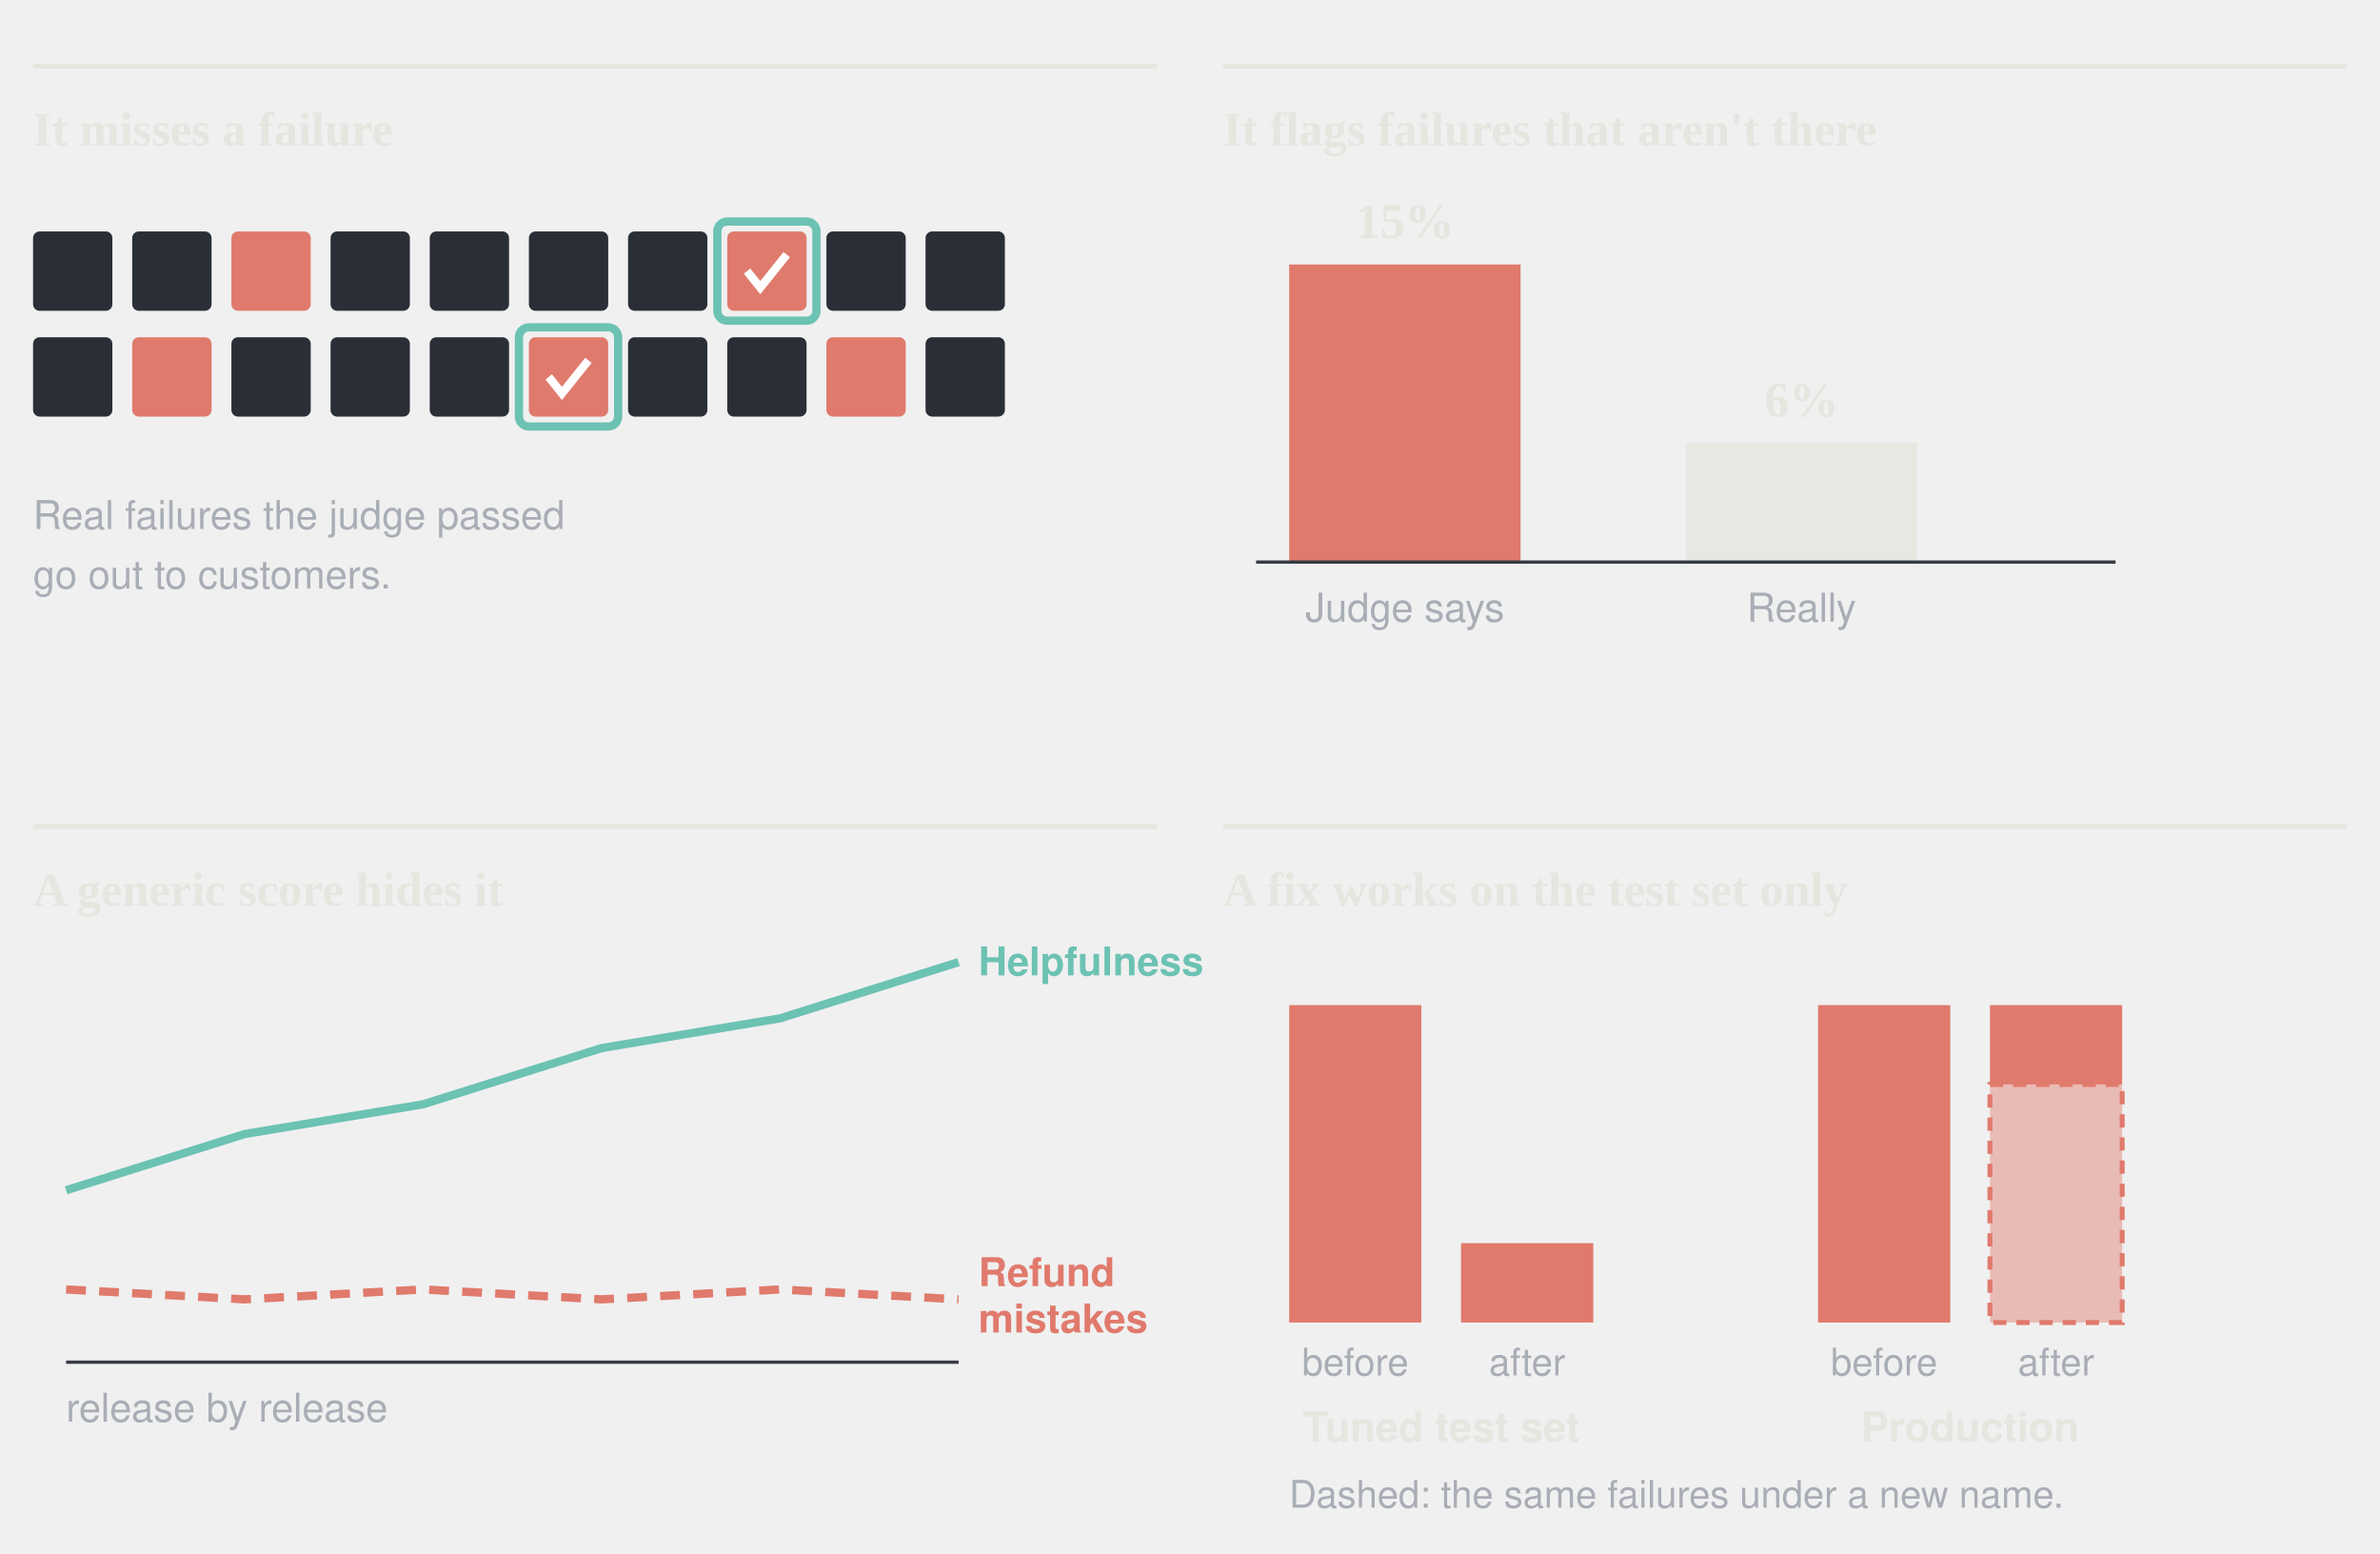
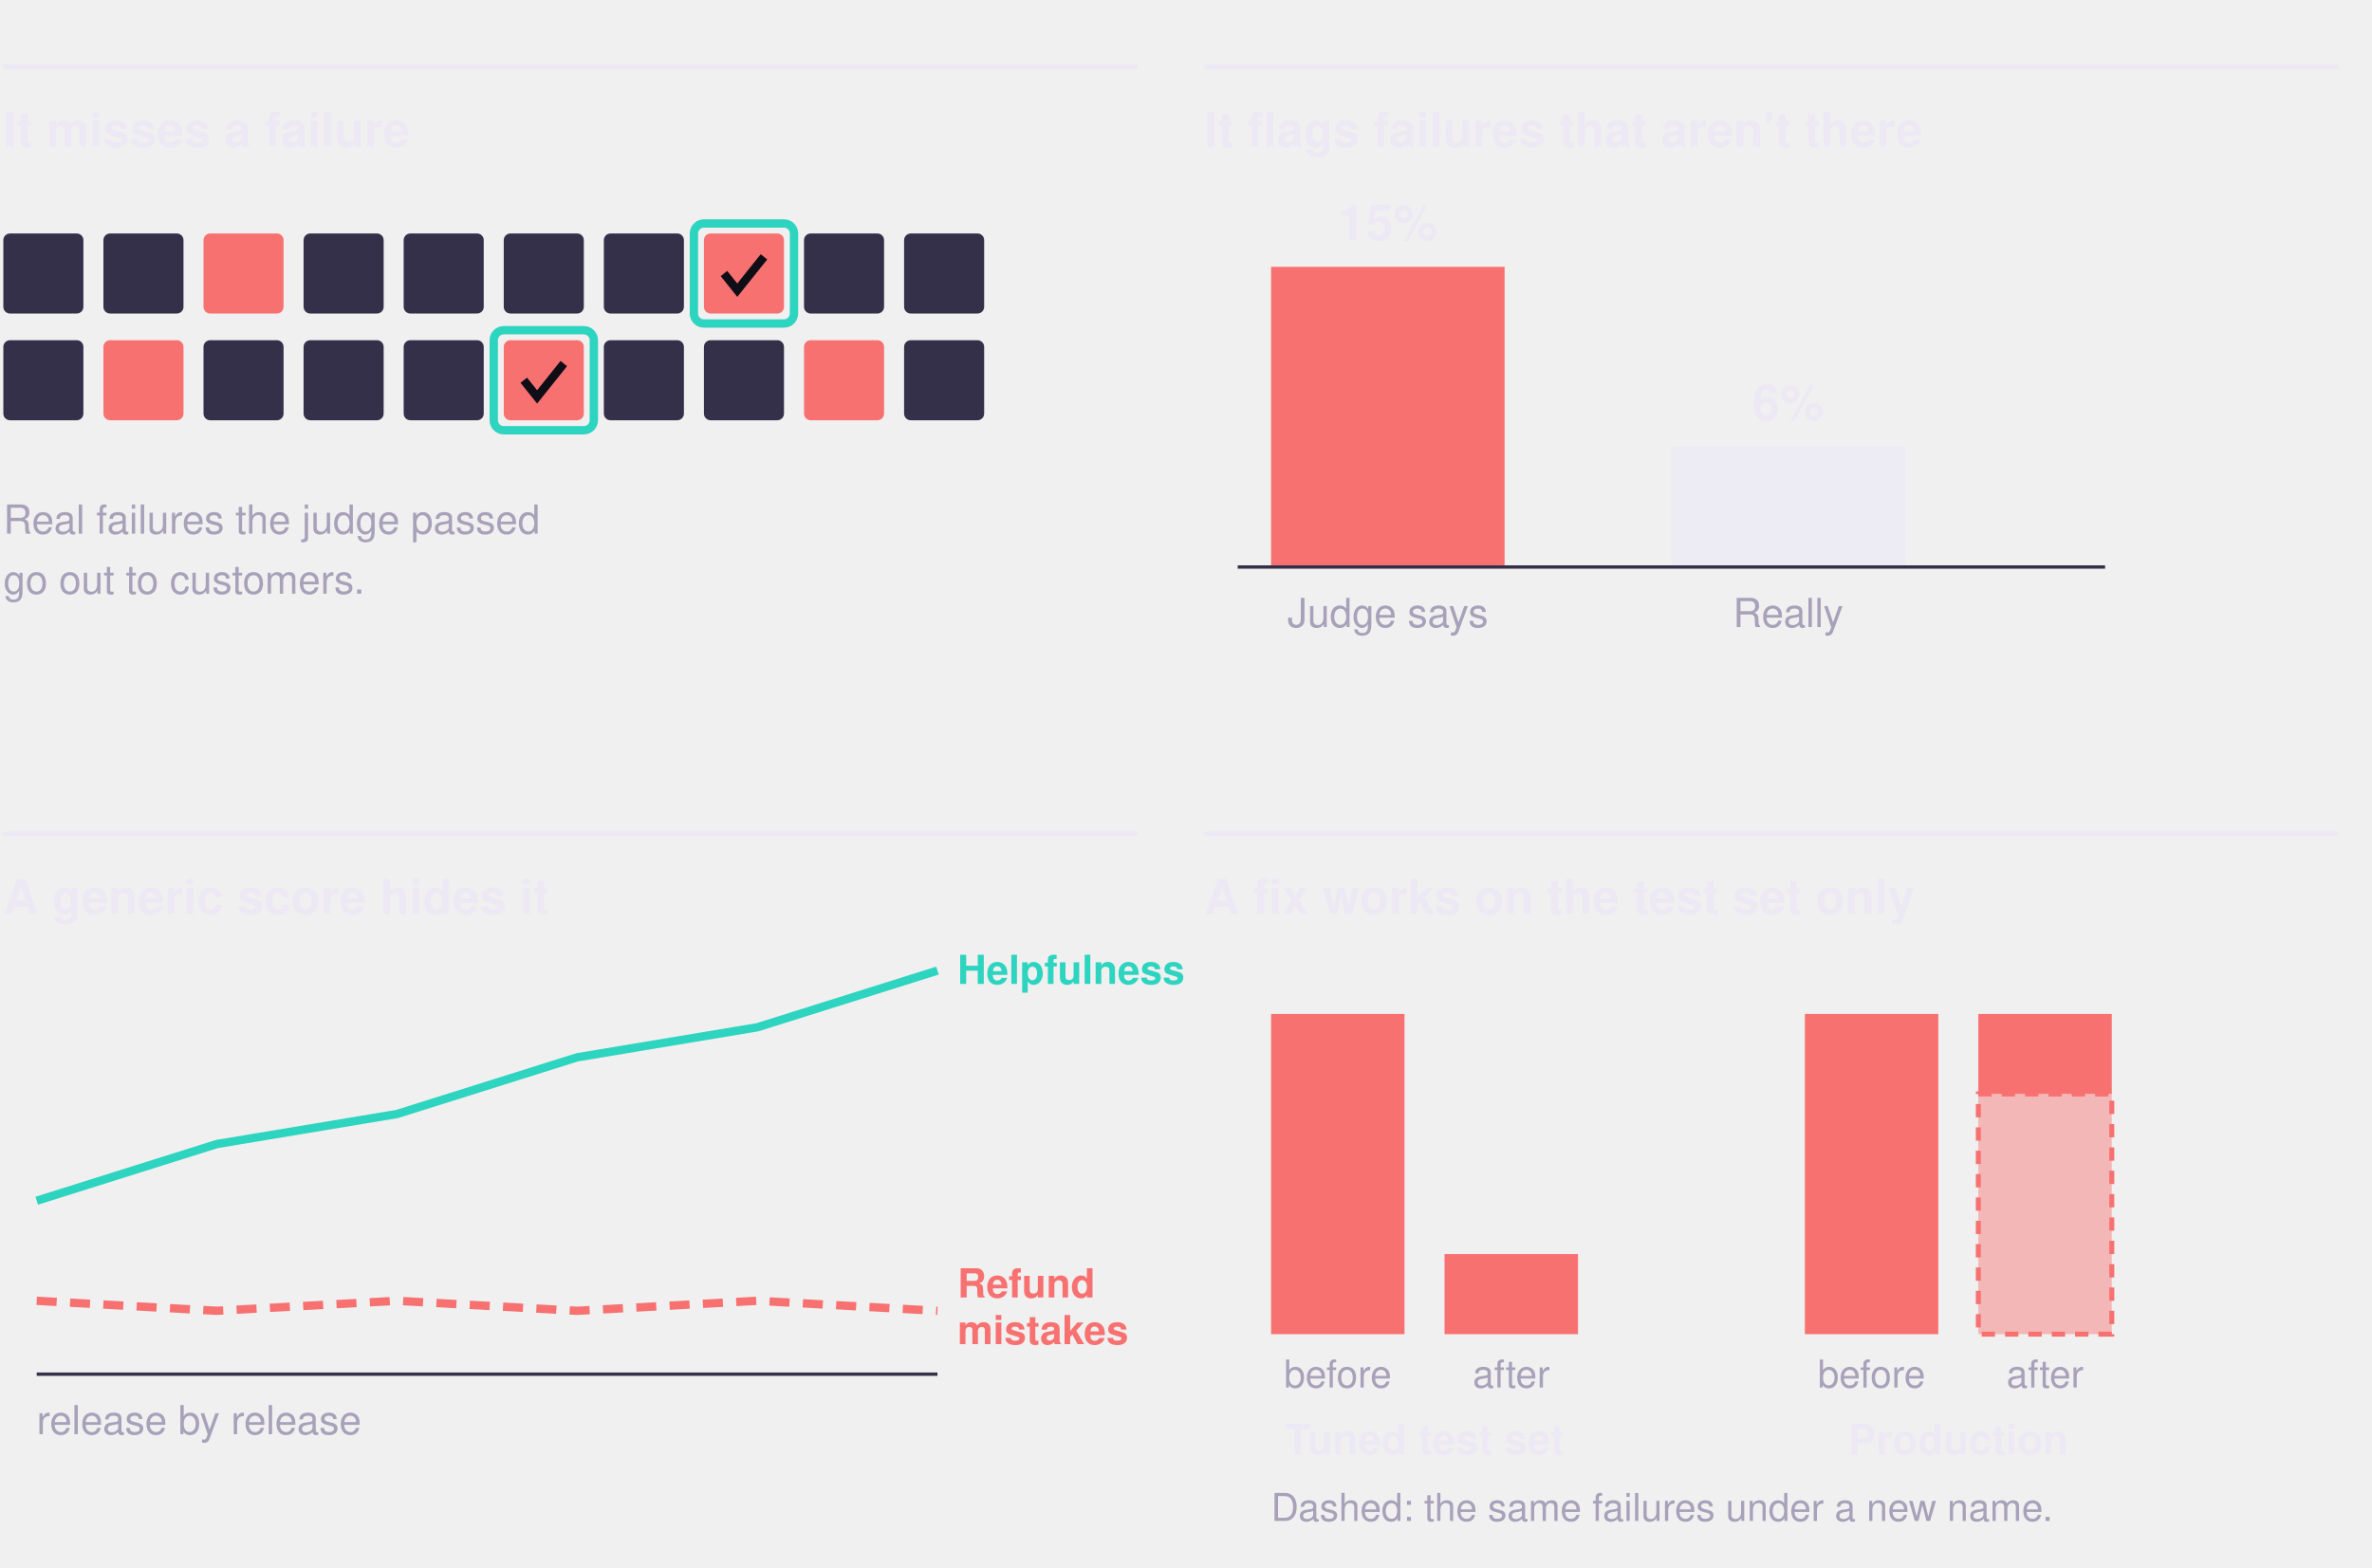
- <svg xmlns="http://www.w3.org/2000/svg" viewBox="0 0 720 470" width="720" height="470" role="img" aria-labelledby="t d">
-   <line x1="10" y1="20" x2="350" y2="20" stroke="#e6e5df" stroke-width="1.5" />
-   <text x="10" y="44" fill="#e6e5df" font-family="Source Serif 4, Georgia, serif" font-size="14.5" font-weight="600" text-anchor="start">It misses a failure</text>
-   <line x1="370" y1="20" x2="710" y2="20" stroke="#e6e5df" stroke-width="1.5" />
-   <text x="370" y="44" fill="#e6e5df" font-family="Source Serif 4, Georgia, serif" font-size="14.5" font-weight="600" text-anchor="start">It flags failures that aren't there</text>
-   <line x1="10" y1="250" x2="350" y2="250" stroke="#e6e5df" stroke-width="1.5" />
-   <text x="10" y="274" fill="#e6e5df" font-family="Source Serif 4, Georgia, serif" font-size="14.5" font-weight="600" text-anchor="start">A generic score hides it</text>
-   <line x1="370" y1="250" x2="710" y2="250" stroke="#e6e5df" stroke-width="1.5" />
-   <text x="370" y="274" fill="#e6e5df" font-family="Source Serif 4, Georgia, serif" font-size="14.5" font-weight="600" text-anchor="start">A fix works on the test set only</text>
-   <rect x="10" y="70" width="24" height="24" rx="2" fill="#2a2f37" />
-   <rect x="40" y="70" width="24" height="24" rx="2" fill="#2a2f37" />
-   <rect x="70" y="70" width="24" height="24" rx="2" fill="#e07a6c" />
-   <rect x="100" y="70" width="24" height="24" rx="2" fill="#2a2f37" />
-   <rect x="130" y="70" width="24" height="24" rx="2" fill="#2a2f37" />
-   <rect x="160" y="70" width="24" height="24" rx="2" fill="#2a2f37" />
-   <rect x="190" y="70" width="24" height="24" rx="2" fill="#2a2f37" />
-   <rect x="220" y="70" width="24" height="24" rx="2" fill="#e07a6c" />
-   <rect x="217" y="67" width="30" height="30" rx="3" fill="none" stroke="#6cc2b3" stroke-width="2.5" />
-   <path d="M226 82 l4 5 l8 -10" stroke="#ffffff" stroke-width="2.5" fill="none" />
-   <rect x="250" y="70" width="24" height="24" rx="2" fill="#2a2f37" />
-   <rect x="280" y="70" width="24" height="24" rx="2" fill="#2a2f37" />
-   <rect x="10" y="102" width="24" height="24" rx="2" fill="#2a2f37" />
-   <rect x="40" y="102" width="24" height="24" rx="2" fill="#e07a6c" />
-   <rect x="70" y="102" width="24" height="24" rx="2" fill="#2a2f37" />
-   <rect x="100" y="102" width="24" height="24" rx="2" fill="#2a2f37" />
-   <rect x="130" y="102" width="24" height="24" rx="2" fill="#2a2f37" />
-   <rect x="160" y="102" width="24" height="24" rx="2" fill="#e07a6c" />
-   <rect x="157" y="99" width="30" height="30" rx="3" fill="none" stroke="#6cc2b3" stroke-width="2.5" />
-   <path d="M166 114 l4 5 l8 -10" stroke="#ffffff" stroke-width="2.5" fill="none" />
-   <rect x="190" y="102" width="24" height="24" rx="2" fill="#2a2f37" />
-   <rect x="220" y="102" width="24" height="24" rx="2" fill="#2a2f37" />
-   <rect x="250" y="102" width="24" height="24" rx="2" fill="#e07a6c" />
-   <rect x="280" y="102" width="24" height="24" rx="2" fill="#2a2f37" />
-   <text x="10" y="160" fill="#a9adb5" font-family="IBM Plex Sans, -apple-system, Segoe UI, Helvetica, Arial, sans-serif" font-size="12" font-weight="400" text-anchor="start">Real failures the judge passed</text>
-   <text x="10" y="178" fill="#a9adb5" font-family="IBM Plex Sans, -apple-system, Segoe UI, Helvetica, Arial, sans-serif" font-size="12" font-weight="400" text-anchor="start">go out to customers.</text>
-   <rect x="390" y="80" width="70" height="90" fill="#e07a6c" opacity="1" />
-   <text x="425" y="72" fill="#e6e5df" font-family="Source Serif 4, Georgia, serif" font-size="15" font-weight="600" text-anchor="middle">15%</text>
-   <text x="425" y="188" fill="#a9adb5" font-family="IBM Plex Sans, -apple-system, Segoe UI, Helvetica, Arial, sans-serif" font-size="12" font-weight="400" text-anchor="middle">Judge says</text>
-   <rect x="510" y="134" width="70" height="36" fill="#e6e5df" opacity="0.75" />
-   <text x="545" y="126" fill="#e6e5df" font-family="Source Serif 4, Georgia, serif" font-size="15" font-weight="600" text-anchor="middle">6%</text>
-   <text x="545" y="188" fill="#a9adb5" font-family="IBM Plex Sans, -apple-system, Segoe UI, Helvetica, Arial, sans-serif" font-size="12" font-weight="400" text-anchor="middle">Really</text>
-   <line x1="380" y1="170" x2="640" y2="170" stroke="#363b44" />
-   <line x1="20" y1="412" x2="290" y2="412" stroke="#363b44" />
-   <polyline points="20,360 74,343 128,334 182,317 236,308 290,291" fill="none" stroke="#6cc2b3" stroke-width="2.5" />
-   <polyline points="20,390 74,393 128,390 182,393 236,390 290,393" fill="none" stroke="#e07a6c" stroke-width="2.5" stroke-dasharray="6 4" />
-   <text x="296" y="295" fill="#6cc2b3" font-family="IBM Plex Sans, -apple-system, Segoe UI, Helvetica, Arial, sans-serif" font-size="12" font-weight="600" text-anchor="start">Helpfulness</text>
-   <text x="296" y="389" fill="#e07a6c" font-family="IBM Plex Sans, -apple-system, Segoe UI, Helvetica, Arial, sans-serif" font-size="12" font-weight="600" text-anchor="start">Refund</text>
-   <text x="296" y="403" fill="#e07a6c" font-family="IBM Plex Sans, -apple-system, Segoe UI, Helvetica, Arial, sans-serif" font-size="12" font-weight="600" text-anchor="start">mistakes</text>
-   <text x="20" y="430" fill="#a9adb5" font-family="IBM Plex Sans, -apple-system, Segoe UI, Helvetica, Arial, sans-serif" font-size="12" font-weight="400" text-anchor="start">release by release</text>
-   <rect x="390" y="304" width="40" height="96" fill="#e07a6c" />
-   <text x="410" y="416" fill="#a9adb5" font-family="IBM Plex Sans, -apple-system, Segoe UI, Helvetica, Arial, sans-serif" font-size="11.5" font-weight="400" text-anchor="middle">before</text>
-   <rect x="442" y="376" width="40" height="24" fill="#e07a6c" />
-   <text x="462" y="416" fill="#a9adb5" font-family="IBM Plex Sans, -apple-system, Segoe UI, Helvetica, Arial, sans-serif" font-size="11.5" font-weight="400" text-anchor="middle">after</text>
-   <text x="436" y="436" fill="#e6e5df" font-family="IBM Plex Sans, -apple-system, Segoe UI, Helvetica, Arial, sans-serif" font-size="12.5" font-weight="600" text-anchor="middle">Tuned test set</text>
-   <rect x="550" y="304" width="40" height="96" fill="#e07a6c" />
-   <text x="570" y="416" fill="#a9adb5" font-family="IBM Plex Sans, -apple-system, Segoe UI, Helvetica, Arial, sans-serif" font-size="11.5" font-weight="400" text-anchor="middle">before</text>
-   <rect x="602" y="304" width="40" height="24" fill="#e07a6c" />
-   <rect x="602" y="328" width="40" height="72" fill="#e07a6c" opacity="0.45" />
-   <rect x="602" y="328" width="40" height="72" fill="none" stroke="#e07a6c" stroke-width="1.5" stroke-dasharray="4 3" />
-   <text x="622" y="416" fill="#a9adb5" font-family="IBM Plex Sans, -apple-system, Segoe UI, Helvetica, Arial, sans-serif" font-size="11.5" font-weight="400" text-anchor="middle">after</text>
-   <text x="596" y="436" fill="#e6e5df" font-family="IBM Plex Sans, -apple-system, Segoe UI, Helvetica, Arial, sans-serif" font-size="12.5" font-weight="600" text-anchor="middle">Production</text>
-   <text x="390" y="456" fill="#a9adb5" font-family="IBM Plex Sans, -apple-system, Segoe UI, Helvetica, Arial, sans-serif" font-size="11.5" font-weight="400" text-anchor="start">Dashed: the same failures under a new name.</text>
+ <svg xmlns="http://www.w3.org/2000/svg" viewBox="9 0 711 470" width="711" height="470" role="img" aria-labelledby="t d">
+   <line x1="10" y1="20" x2="350" y2="20" stroke="#ece9f4" stroke-width="1.5" />
+   <text x="10" y="44" fill="#ece9f4" font-family="Geist, system-ui, -apple-system, 'Segoe UI', Helvetica, Arial, sans-serif" font-size="14.5" font-weight="600" text-anchor="start">It misses a failure</text>
+   <line x1="370" y1="20" x2="710" y2="20" stroke="#ece9f4" stroke-width="1.5" />
+   <text x="370" y="44" fill="#ece9f4" font-family="Geist, system-ui, -apple-system, 'Segoe UI', Helvetica, Arial, sans-serif" font-size="14.5" font-weight="600" text-anchor="start">It flags failures that aren't there</text>
+   <line x1="10" y1="250" x2="350" y2="250" stroke="#ece9f4" stroke-width="1.5" />
+   <text x="10" y="274" fill="#ece9f4" font-family="Geist, system-ui, -apple-system, 'Segoe UI', Helvetica, Arial, sans-serif" font-size="14.5" font-weight="600" text-anchor="start">A generic score hides it</text>
+   <line x1="370" y1="250" x2="710" y2="250" stroke="#ece9f4" stroke-width="1.5" />
+   <text x="370" y="274" fill="#ece9f4" font-family="Geist, system-ui, -apple-system, 'Segoe UI', Helvetica, Arial, sans-serif" font-size="14.5" font-weight="600" text-anchor="start">A fix works on the test set only</text>
+   <rect x="10" y="70" width="24" height="24" rx="2" fill="#34304a" />
+   <rect x="40" y="70" width="24" height="24" rx="2" fill="#34304a" />
+   <rect x="70" y="70" width="24" height="24" rx="2" fill="#f87171" />
+   <rect x="100" y="70" width="24" height="24" rx="2" fill="#34304a" />
+   <rect x="130" y="70" width="24" height="24" rx="2" fill="#34304a" />
+   <rect x="160" y="70" width="24" height="24" rx="2" fill="#34304a" />
+   <rect x="190" y="70" width="24" height="24" rx="2" fill="#34304a" />
+   <rect x="220" y="70" width="24" height="24" rx="2" fill="#f87171" />
+   <rect x="217" y="67" width="30" height="30" rx="3" fill="none" stroke="#2dd4bf" stroke-width="2.5" />
+   <path d="M226 82 l4 5 l8 -10" stroke="#0f0d15" stroke-width="2.5" fill="none" />
+   <rect x="250" y="70" width="24" height="24" rx="2" fill="#34304a" />
+   <rect x="280" y="70" width="24" height="24" rx="2" fill="#34304a" />
+   <rect x="10" y="102" width="24" height="24" rx="2" fill="#34304a" />
+   <rect x="40" y="102" width="24" height="24" rx="2" fill="#f87171" />
+   <rect x="70" y="102" width="24" height="24" rx="2" fill="#34304a" />
+   <rect x="100" y="102" width="24" height="24" rx="2" fill="#34304a" />
+   <rect x="130" y="102" width="24" height="24" rx="2" fill="#34304a" />
+   <rect x="160" y="102" width="24" height="24" rx="2" fill="#f87171" />
+   <rect x="157" y="99" width="30" height="30" rx="3" fill="none" stroke="#2dd4bf" stroke-width="2.5" />
+   <path d="M166 114 l4 5 l8 -10" stroke="#0f0d15" stroke-width="2.5" fill="none" />
+   <rect x="190" y="102" width="24" height="24" rx="2" fill="#34304a" />
+   <rect x="220" y="102" width="24" height="24" rx="2" fill="#34304a" />
+   <rect x="250" y="102" width="24" height="24" rx="2" fill="#f87171" />
+   <rect x="280" y="102" width="24" height="24" rx="2" fill="#34304a" />
+   <text x="10" y="160" fill="#a7a1b9" font-family="Geist, system-ui, -apple-system, 'Segoe UI', Helvetica, Arial, sans-serif" font-size="12" font-weight="400" text-anchor="start">Real failures the judge passed</text>
+   <text x="10" y="178" fill="#a7a1b9" font-family="Geist, system-ui, -apple-system, 'Segoe UI', Helvetica, Arial, sans-serif" font-size="12" font-weight="400" text-anchor="start">go out to customers.</text>
+   <rect x="390" y="80" width="70" height="90" fill="#f87171" opacity="1" />
+   <text x="425" y="72" fill="#ece9f4" font-family="Geist, system-ui, -apple-system, 'Segoe UI', Helvetica, Arial, sans-serif" font-size="15" font-weight="600" text-anchor="middle">15%</text>
+   <text x="425" y="188" fill="#a7a1b9" font-family="Geist, system-ui, -apple-system, 'Segoe UI', Helvetica, Arial, sans-serif" font-size="12" font-weight="400" text-anchor="middle">Judge says</text>
+   <rect x="510" y="134" width="70" height="36" fill="#ece9f4" opacity="0.75" />
+   <text x="545" y="126" fill="#ece9f4" font-family="Geist, system-ui, -apple-system, 'Segoe UI', Helvetica, Arial, sans-serif" font-size="15" font-weight="600" text-anchor="middle">6%</text>
+   <text x="545" y="188" fill="#a7a1b9" font-family="Geist, system-ui, -apple-system, 'Segoe UI', Helvetica, Arial, sans-serif" font-size="12" font-weight="400" text-anchor="middle">Really</text>
+   <line x1="380" y1="170" x2="640" y2="170" stroke="#34304a" />
+   <line x1="20" y1="412" x2="290" y2="412" stroke="#34304a" />
+   <polyline points="20,360 74,343 128,334 182,317 236,308 290,291" fill="none" stroke="#2dd4bf" stroke-width="2.5" />
+   <polyline points="20,390 74,393 128,390 182,393 236,390 290,393" fill="none" stroke="#f87171" stroke-width="2.5" stroke-dasharray="6 4" />
+   <text x="296" y="295" fill="#2dd4bf" font-family="Geist, system-ui, -apple-system, 'Segoe UI', Helvetica, Arial, sans-serif" font-size="12" font-weight="600" text-anchor="start">Helpfulness</text>
+   <text x="296" y="389" fill="#f87171" font-family="Geist, system-ui, -apple-system, 'Segoe UI', Helvetica, Arial, sans-serif" font-size="12" font-weight="600" text-anchor="start">Refund</text>
+   <text x="296" y="403" fill="#f87171" font-family="Geist, system-ui, -apple-system, 'Segoe UI', Helvetica, Arial, sans-serif" font-size="12" font-weight="600" text-anchor="start">mistakes</text>
+   <text x="20" y="430" fill="#a7a1b9" font-family="Geist, system-ui, -apple-system, 'Segoe UI', Helvetica, Arial, sans-serif" font-size="12" font-weight="400" text-anchor="start">release by release</text>
+   <rect x="390" y="304" width="40" height="96" fill="#f87171" />
+   <text x="410" y="416" fill="#a7a1b9" font-family="Geist, system-ui, -apple-system, 'Segoe UI', Helvetica, Arial, sans-serif" font-size="11.5" font-weight="400" text-anchor="middle">before</text>
+   <rect x="442" y="376" width="40" height="24" fill="#f87171" />
+   <text x="462" y="416" fill="#a7a1b9" font-family="Geist, system-ui, -apple-system, 'Segoe UI', Helvetica, Arial, sans-serif" font-size="11.5" font-weight="400" text-anchor="middle">after</text>
+   <text x="436" y="436" fill="#ece9f4" font-family="Geist, system-ui, -apple-system, 'Segoe UI', Helvetica, Arial, sans-serif" font-size="12.5" font-weight="600" text-anchor="middle">Tuned test set</text>
+   <rect x="550" y="304" width="40" height="96" fill="#f87171" />
+   <text x="570" y="416" fill="#a7a1b9" font-family="Geist, system-ui, -apple-system, 'Segoe UI', Helvetica, Arial, sans-serif" font-size="11.5" font-weight="400" text-anchor="middle">before</text>
+   <rect x="602" y="304" width="40" height="24" fill="#f87171" />
+   <rect x="602" y="328" width="40" height="72" fill="#f87171" opacity="0.45" />
+   <rect x="602" y="328" width="40" height="72" fill="none" stroke="#f87171" stroke-width="1.5" stroke-dasharray="4 3" />
+   <text x="622" y="416" fill="#a7a1b9" font-family="Geist, system-ui, -apple-system, 'Segoe UI', Helvetica, Arial, sans-serif" font-size="11.5" font-weight="400" text-anchor="middle">after</text>
+   <text x="596" y="436" fill="#ece9f4" font-family="Geist, system-ui, -apple-system, 'Segoe UI', Helvetica, Arial, sans-serif" font-size="12.5" font-weight="600" text-anchor="middle">Production</text>
+   <text x="390" y="456" fill="#a7a1b9" font-family="Geist, system-ui, -apple-system, 'Segoe UI', Helvetica, Arial, sans-serif" font-size="11.5" font-weight="400" text-anchor="start">Dashed: the same failures under a new name.</text>
</svg>
